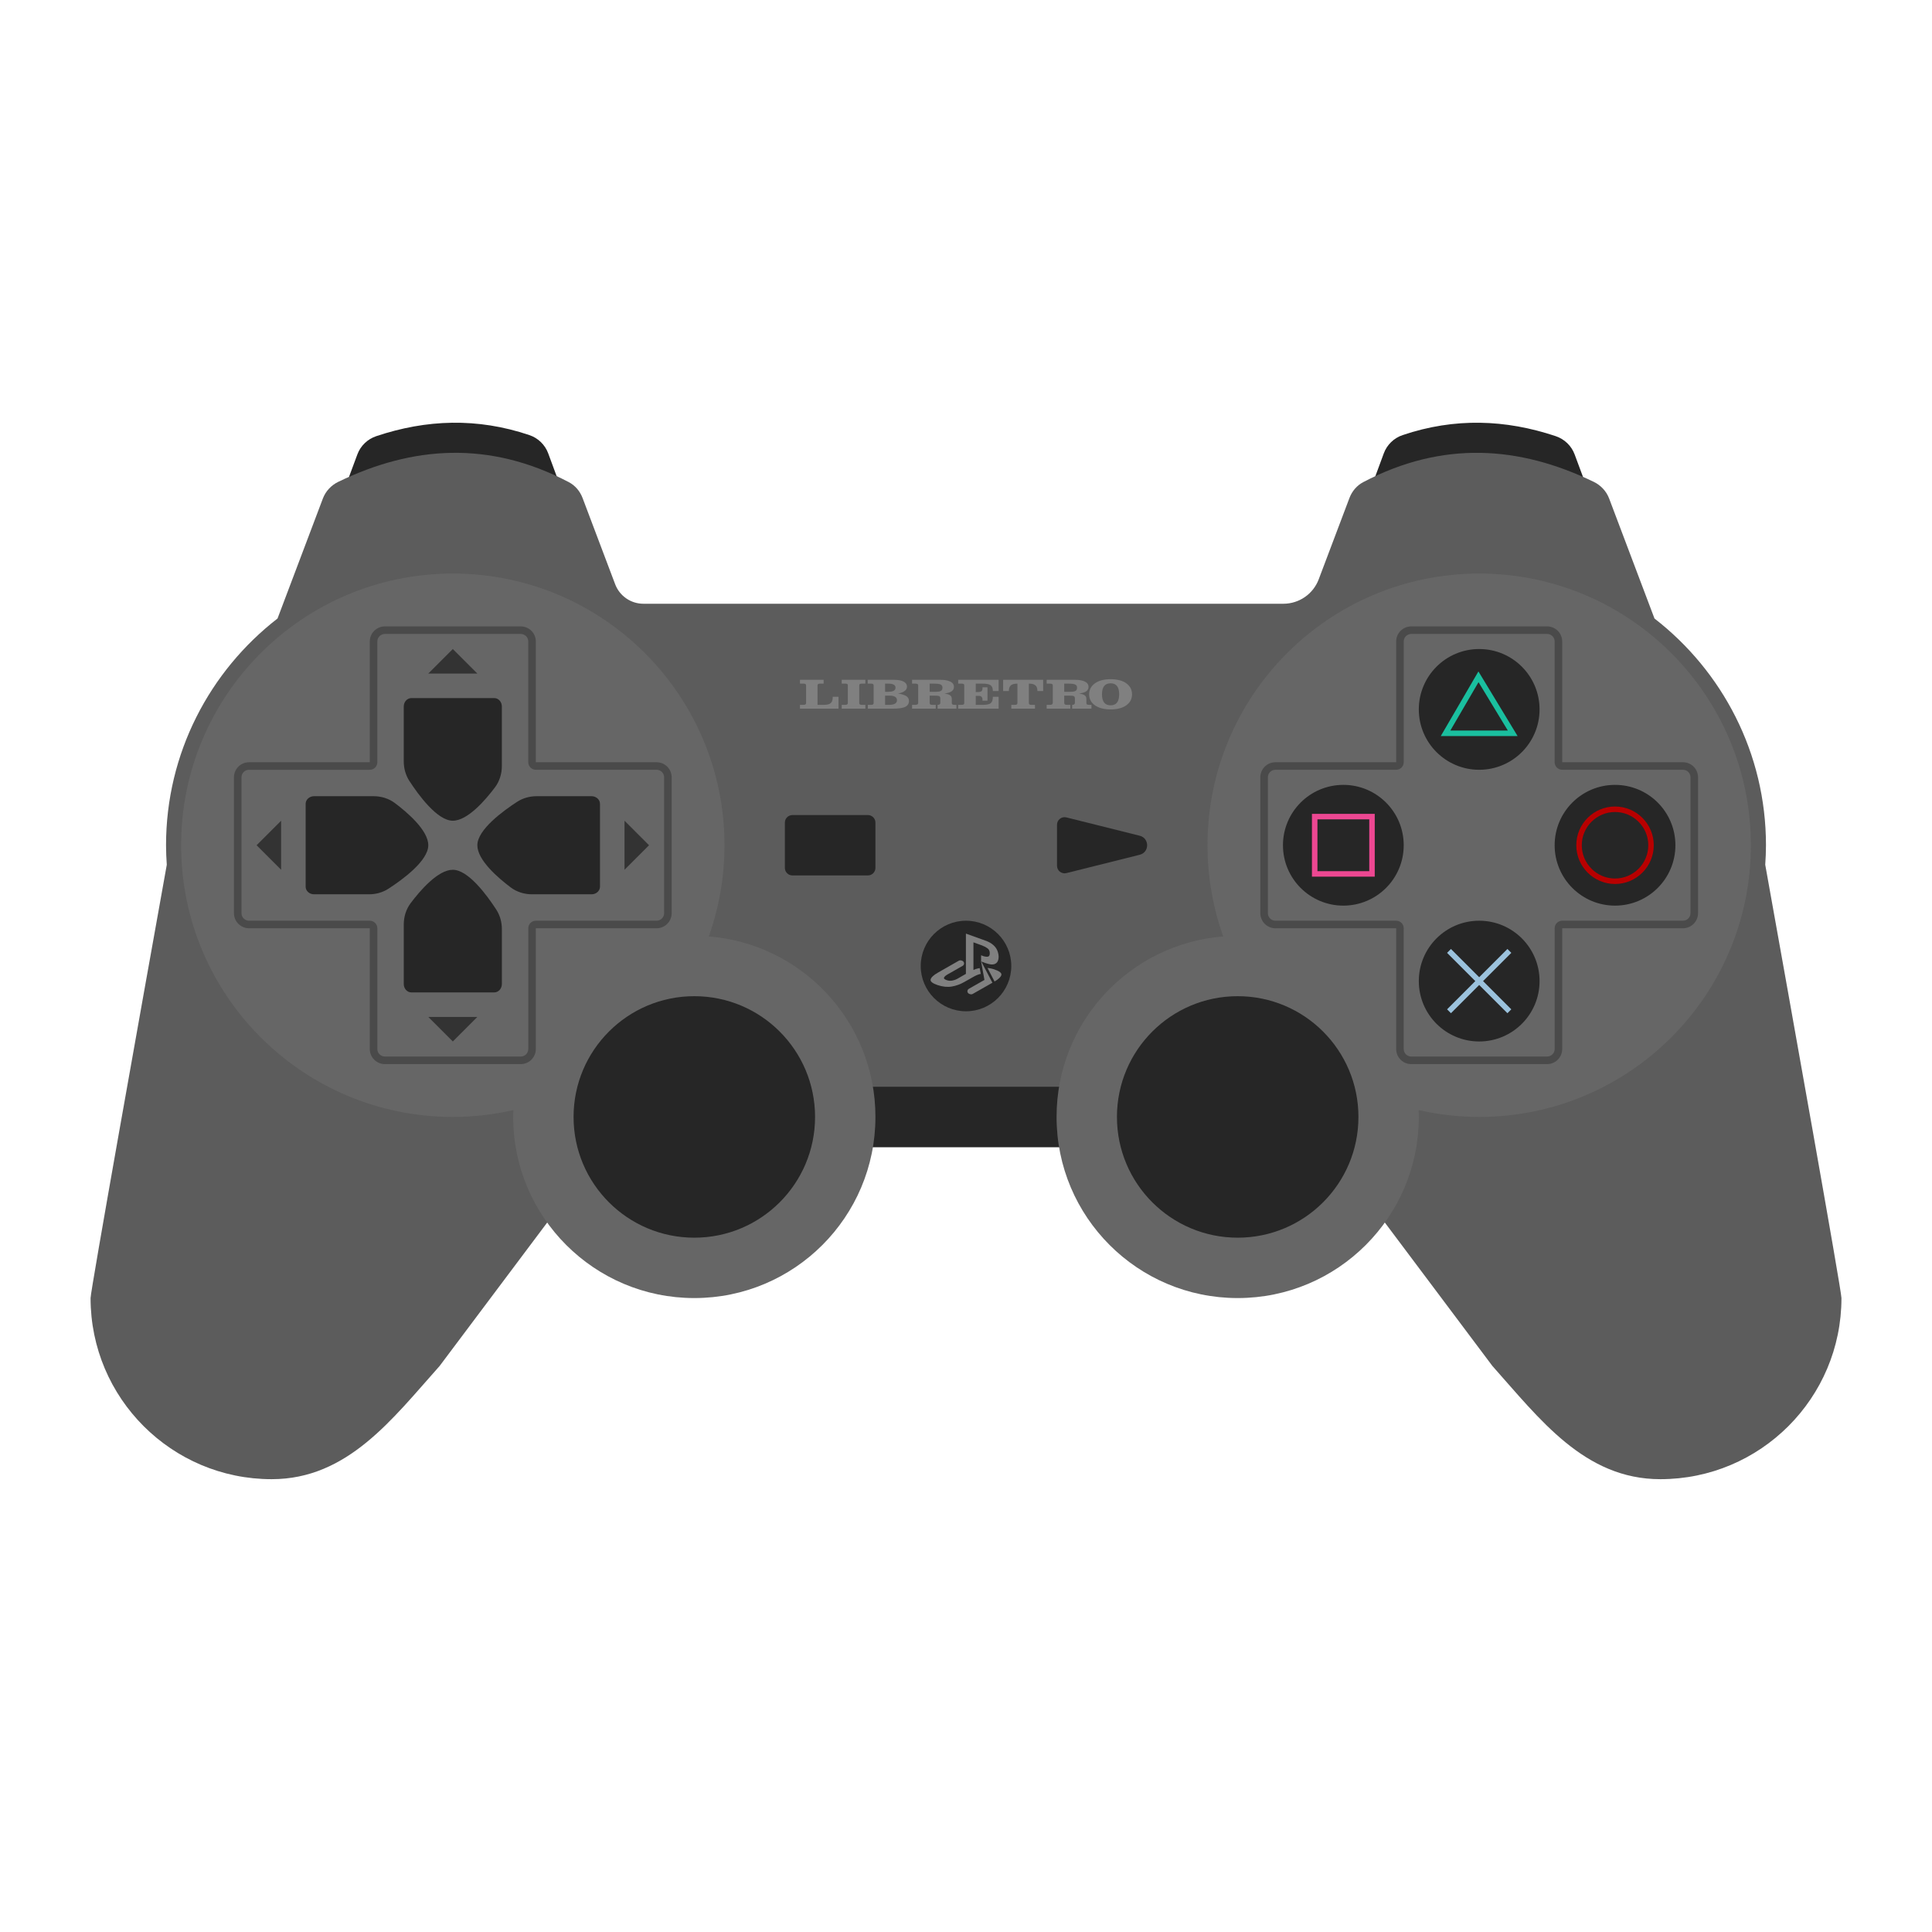
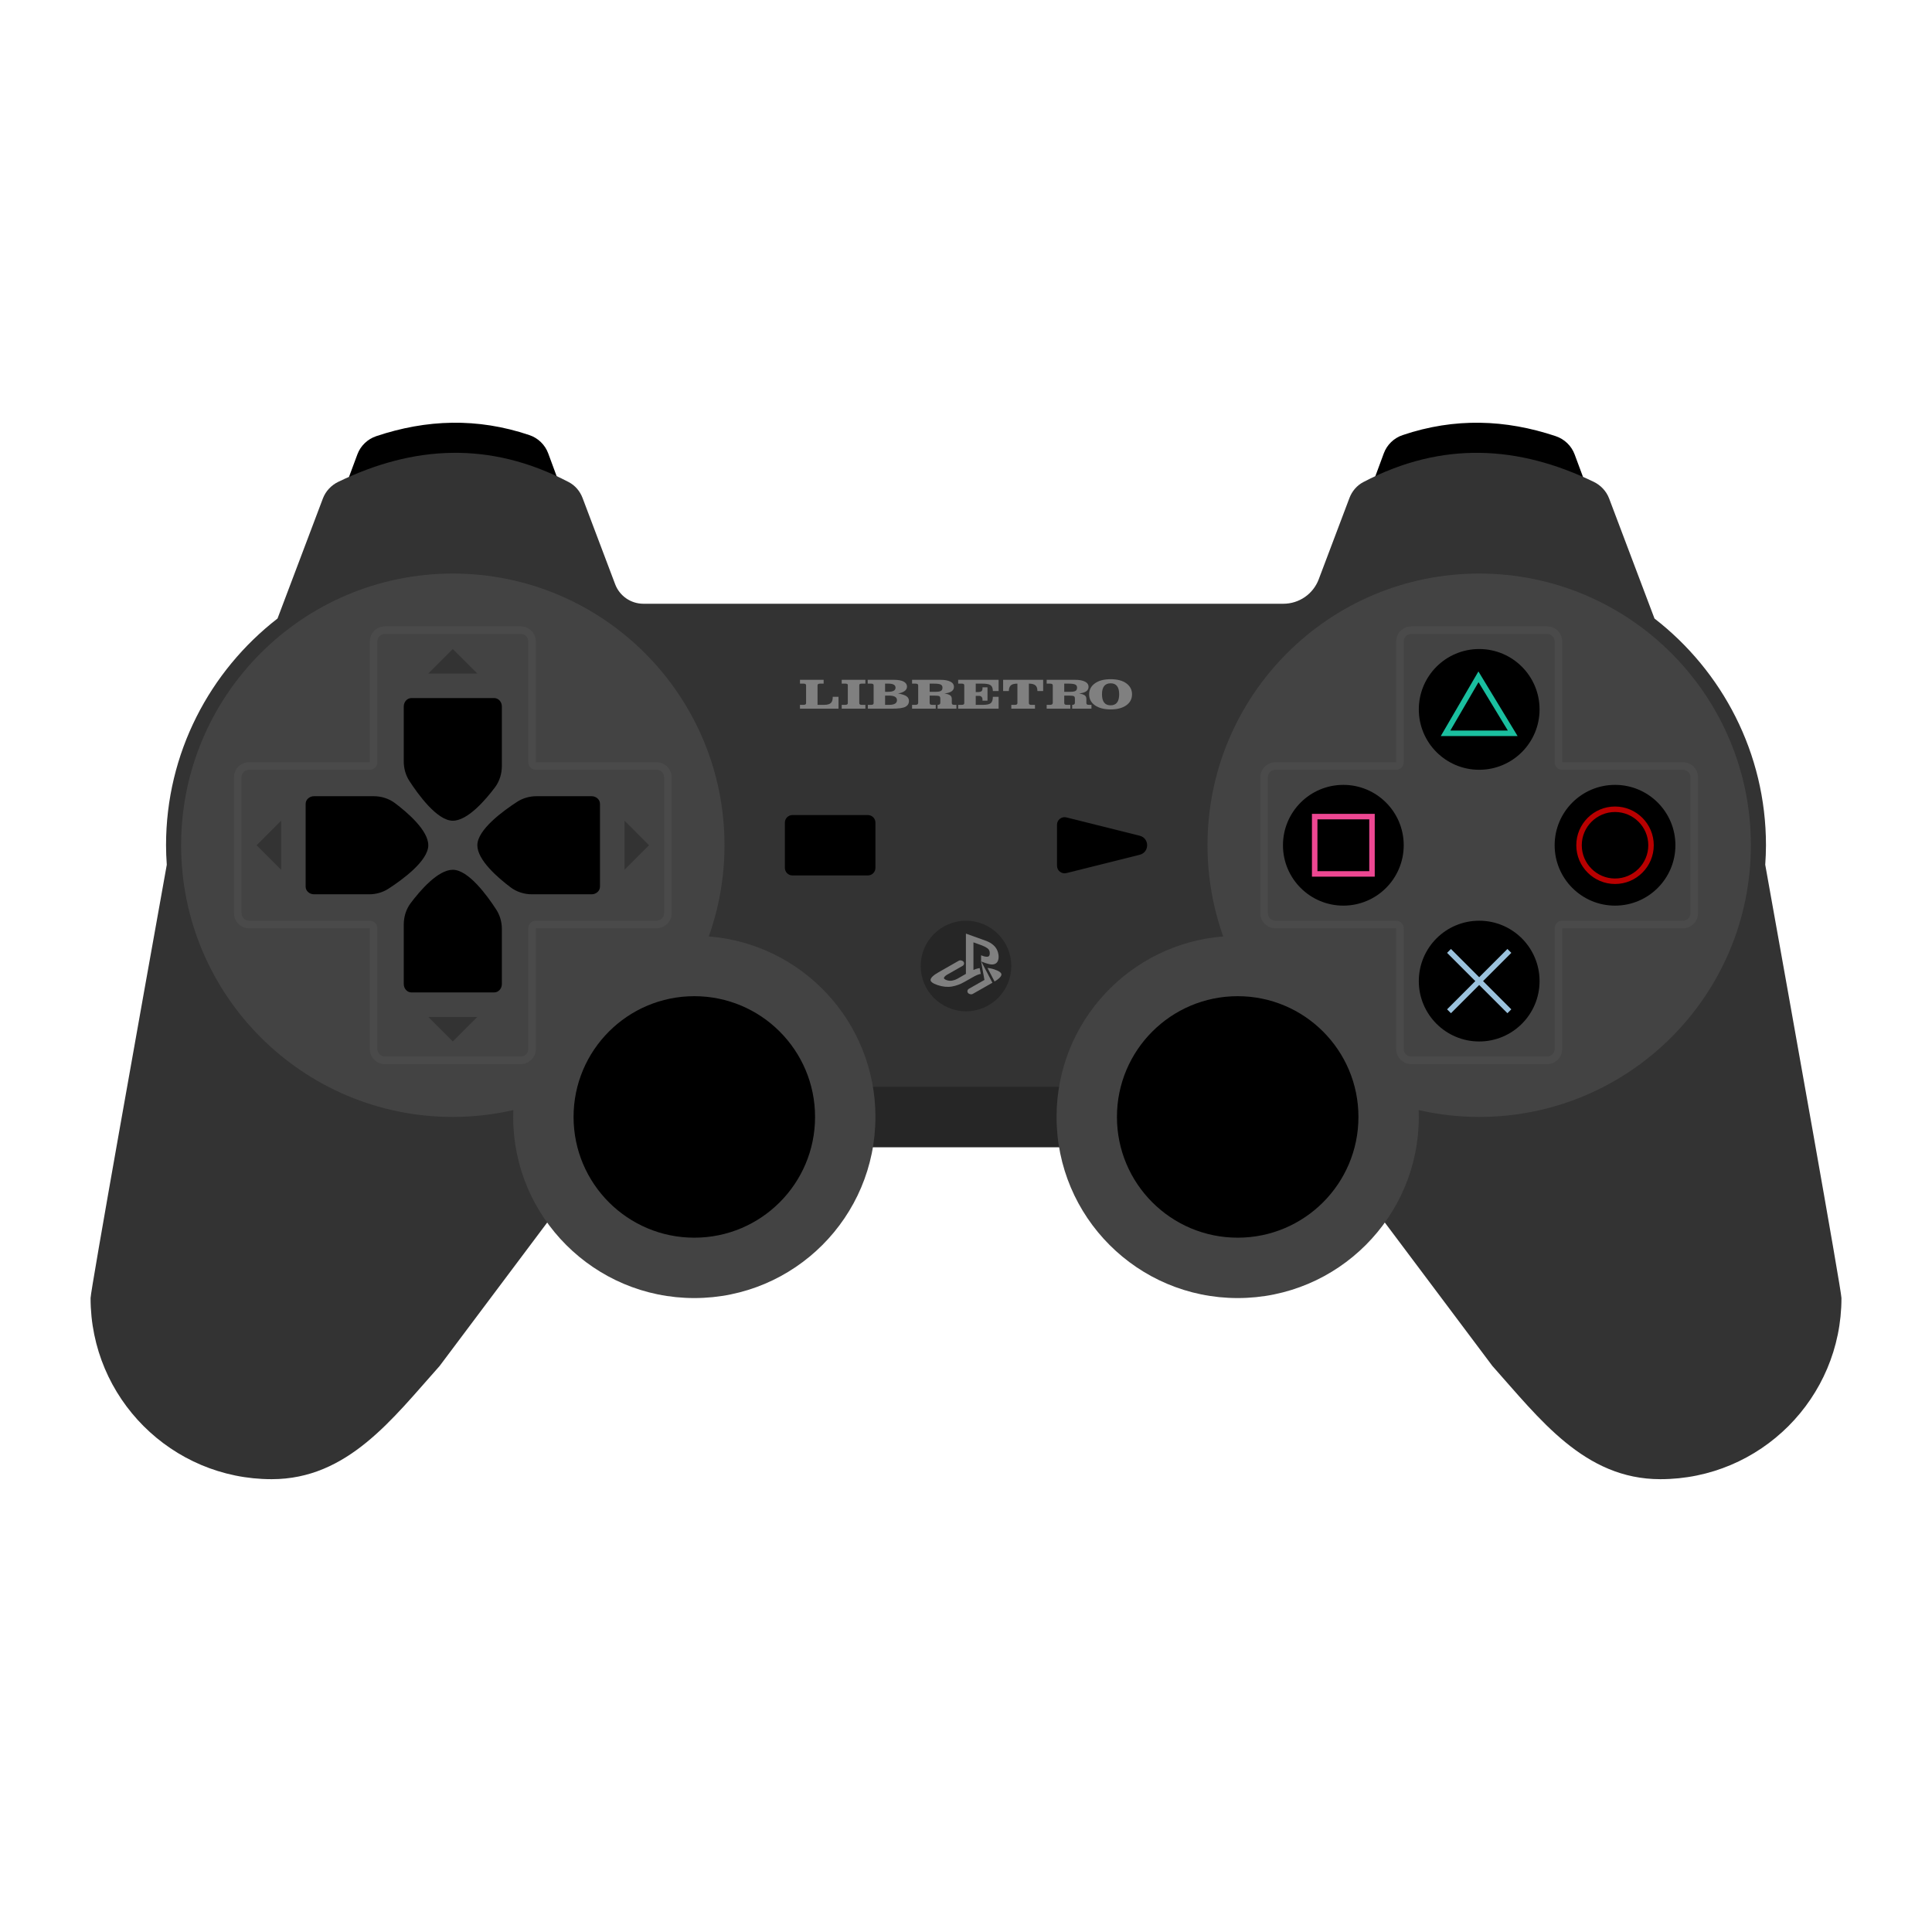
<svg xmlns="http://www.w3.org/2000/svg" viewBox="0 0 341.333 341.333" height="341.333" width="341.333" xml:space="preserve" id="svg2" version="1.1">
  <defs id="defs6">
    <clipPath id="clipPath18" clipPathUnits="userSpaceOnUse">
      <path id="path16" d="M 0,256 H 256 V 0 H 0 Z" />
    </clipPath>
    <clipPath id="clipPath26" clipPathUnits="userSpaceOnUse">
      <path id="path24" d="M 4,207.987 H 252 V 52 H 4 Z" />
    </clipPath>
    <clipPath id="clipPath120" clipPathUnits="userSpaceOnUse">
      <path id="path118" d="m 40.5,150.5 h 16.25 v -13 H 40.5 Z" />
    </clipPath>
  </defs>
  <g id="g22" transform="matrix(1.333333,0,0,-1.333333,0,341.3333)" />
-   <path id="path38" style="fill:#262626;fill-opacity:1;fill-rule:nonzero;stroke:none;stroke-width:1.333" d="M 53.333,106.667 H 106.667 L 96.853,80.093 c -0.563,-1.523 -1.792,-2.707 -3.329,-3.225 -9.211,-3.108 -18.201,-2.768 -27.032,0.185 -1.547,0.516 -2.787,1.696 -3.353,3.224 z" />
-   <path id="path42" style="fill:#262626;fill-opacity:1;fill-rule:nonzero;stroke:none;stroke-width:1.333" d="m 288,106.667 h -53.333 l 9.813,-26.573 c 0.563,-1.523 1.792,-2.707 3.329,-3.225 9.211,-3.108 18.201,-2.768 27.032,0.185 1.547,0.516 2.787,1.696 3.353,3.224 z" />
-   <path id="path46" style="fill:#5c5c5c;fill-opacity:1;fill-rule:nonzero;stroke:none;stroke-width:1.333" d="m 311.87,152.785 c 0.077,-1.141 0.131,-2.291 0.131,-3.452 0,-16.28 -7.727,-30.781 -19.697,-40.057 l -8.013,-21.204 c -0.492,-1.299 -1.477,-2.343 -2.727,-2.948 -13.177,-6.367 -26.683,-7.301 -40.716,0.055 -1.129,0.592 -1.984,1.608 -2.436,2.801 l -5.433,14.377 c -0.98,2.593 -3.464,4.309 -6.236,4.309 h -113.072 c -2.217,0 -4.204,-1.373 -4.989,-3.448 l -5.759,-15.239 c -0.452,-1.193 -1.305,-2.209 -2.436,-2.801 -14.033,-7.356 -27.539,-6.421 -40.715,-0.055 -1.251,0.605 -2.236,1.649 -2.728,2.948 l -8.013,21.204 c -11.969,9.276 -19.696,23.777 -19.696,40.057 0,1.161 0.053,2.311 0.131,3.452 -4.512,25.152 -13.464,75.228 -13.464,76.548 0,17.673 14.327,32 32,32 13.425,0 21.333,-10.667 29.663,-19.995 l 29.004,-38.672 h 64 64 l 29.004,38.672 c 8.329,9.328 16.236,19.995 29.663,19.995 17.673,0 32,-14.327 32,-32 0,-1.32 -8.953,-51.396 -13.464,-76.548" />
+   <path id="path38" style="fill:#000000;fill-opacity:1;fill-rule:nonzero;stroke:none;stroke-width:1.333" d="M 53.333,106.667 H 106.667 L 96.853,80.093 c -0.563,-1.523 -1.792,-2.707 -3.329,-3.225 -9.211,-3.108 -18.201,-2.768 -27.032,0.185 -1.547,0.516 -2.787,1.696 -3.353,3.224 z" />
+   <path id="path42" style="fill:#000000;fill-opacity:1;fill-rule:nonzero;stroke:none;stroke-width:1.333" d="m 288,106.667 h -53.333 l 9.813,-26.573 c 0.563,-1.523 1.792,-2.707 3.329,-3.225 9.211,-3.108 18.201,-2.768 27.032,0.185 1.547,0.516 2.787,1.696 3.353,3.224 z" />
+   <path id="path46" style="fill:#333333;fill-opacity:1;fill-rule:nonzero;stroke:none;stroke-width:1.333" d="m 311.87,152.785 c 0.077,-1.141 0.131,-2.291 0.131,-3.452 0,-16.28 -7.727,-30.781 -19.697,-40.057 l -8.013,-21.204 c -0.492,-1.299 -1.477,-2.343 -2.727,-2.948 -13.177,-6.367 -26.683,-7.301 -40.716,0.055 -1.129,0.592 -1.984,1.608 -2.436,2.801 l -5.433,14.377 c -0.98,2.593 -3.464,4.309 -6.236,4.309 h -113.072 c -2.217,0 -4.204,-1.373 -4.989,-3.448 l -5.759,-15.239 c -0.452,-1.193 -1.305,-2.209 -2.436,-2.801 -14.033,-7.356 -27.539,-6.421 -40.715,-0.055 -1.251,0.605 -2.236,1.649 -2.728,2.948 l -8.013,21.204 c -11.969,9.276 -19.696,23.777 -19.696,40.057 0,1.161 0.053,2.311 0.131,3.452 -4.512,25.152 -13.464,75.228 -13.464,76.548 0,17.673 14.327,32 32,32 13.425,0 21.333,-10.667 29.663,-19.995 l 29.004,-38.672 h 64 64 l 29.004,38.672 c 8.329,9.328 16.236,19.995 29.663,19.995 17.673,0 32,-14.327 32,-32 0,-1.32 -8.953,-51.396 -13.464,-76.548" />
  <path d="M 192,202.667 H 149.333 V 192 H 192 Z" style="fill:#262626;fill-opacity:1;fill-rule:nonzero;stroke:none;stroke-width:1.333" id="path48" />
-   <path id="path52" style="fill:#666666;fill-opacity:1;fill-rule:nonzero;stroke:none;stroke-width:1.333" d="m 216.113,165.444 c -1.796,-5.036 -2.78,-10.457 -2.78,-16.111 0,-26.509 21.491,-48 48,-48 26.509,0 48,21.491 48,48 0,26.509 -21.491,48 -48,48 -3.679,0 -7.255,-0.428 -10.697,-1.211 0.015,0.403 0.031,0.804 0.031,1.211 0,17.673 -14.327,32 -32,32 -17.673,0 -32,-14.327 -32,-32 0,-16.812 12.969,-30.587 29.447,-31.889" />
-   <path id="path56" style="fill:#666666;fill-opacity:1;fill-rule:nonzero;stroke:none;stroke-width:1.333" d="m 125.221,165.444 c 1.795,-5.036 2.779,-10.457 2.779,-16.111 0,-26.509 -21.489,-48 -48,-48 -26.509,0 -48,21.491 -48,48 0,26.509 21.491,48 48,48 3.68,0 7.256,-0.427 10.697,-1.211 -0.015,0.403 -0.031,0.804 -0.031,1.211 0,17.673 14.328,32 32,32 17.673,0 32,-14.327 32,-32 0,-16.812 -12.968,-30.587 -29.445,-31.889" />
-   <path id="path60" style="fill:#262626;fill-opacity:1;fill-rule:nonzero;stroke:none;stroke-width:1.333" d="m 144,197.333 c 0,11.783 -9.552,21.333 -21.333,21.333 -11.781,0 -21.333,-9.551 -21.333,-21.333 0,-11.783 9.552,-21.333 21.333,-21.333 C 134.448,176 144,185.551 144,197.333" />
-   <path id="path64" style="fill:#262626;fill-opacity:1;fill-rule:nonzero;stroke:none;stroke-width:1.333" d="m 240,197.333 c 0,11.783 -9.551,21.333 -21.333,21.333 -11.783,0 -21.333,-9.551 -21.333,-21.333 0,-11.783 9.551,-21.333 21.333,-21.333 11.783,0 21.333,9.551 21.333,21.333" />
-   <path id="path68" style="fill:#262626;fill-opacity:1;fill-rule:nonzero;stroke:none;stroke-width:1.333" d="M 153.333,154.667 H 140 c -0.736,0 -1.333,-0.597 -1.333,-1.333 v -8 C 138.667,144.597 139.264,144 140,144 h 13.333 c 0.736,0 1.333,0.597 1.333,1.333 v 8 c 0,0.736 -0.597,1.333 -1.333,1.333" />
-   <path id="path72" style="fill:#262626;fill-opacity:1;fill-rule:nonzero;stroke:none;stroke-width:1.333" d="m 186.746,152.959 v -7.251 c 0,-0.868 0.816,-1.504 1.657,-1.295 l 12.951,3.239 c 1.751,0.437 1.751,2.925 0,3.363 l -12.951,3.237 c -0.841,0.211 -1.657,-0.427 -1.657,-1.293" />
-   <path id="path76" style="fill:#262626;fill-opacity:1;fill-rule:nonzero;stroke:none;stroke-width:1.333" d="m 272,125.333 c 0,5.891 -4.776,10.667 -10.667,10.667 -5.891,0 -10.667,-4.776 -10.667,-10.667 0,-5.891 4.776,-10.667 10.667,-10.667 5.891,0 10.667,4.776 10.667,10.667" />
-   <path id="path80" style="fill:#262626;fill-opacity:1;fill-rule:nonzero;stroke:none;stroke-width:1.333" d="m 272,173.333 c 0,5.891 -4.776,10.667 -10.667,10.667 -5.891,0 -10.667,-4.776 -10.667,-10.667 0,-5.891 4.776,-10.667 10.667,-10.667 5.891,0 10.667,4.776 10.667,10.667" />
-   <path id="path84" style="fill:#262626;fill-opacity:1;fill-rule:nonzero;stroke:none;stroke-width:1.333" d="m 285.333,160 c -5.891,0 -10.667,-4.776 -10.667,-10.667 0,-5.891 4.776,-10.667 10.667,-10.667 5.891,0 10.667,4.776 10.667,10.667 C 296,155.224 291.224,160 285.333,160" />
-   <path id="path88" style="fill:#262626;fill-opacity:1;fill-rule:nonzero;stroke:none;stroke-width:1.333" d="m 237.333,160 c -5.891,0 -10.667,-4.776 -10.667,-10.667 0,-5.891 4.776,-10.667 10.667,-10.667 5.891,0 10.667,4.776 10.667,10.667 C 248,155.224 243.224,160 237.333,160" />
+   <path id="path52" style="fill:#434343;fill-opacity:1;fill-rule:nonzero;stroke:none;stroke-width:1.333" d="m 216.113,165.444 c -1.796,-5.036 -2.78,-10.457 -2.78,-16.111 0,-26.509 21.491,-48 48,-48 26.509,0 48,21.491 48,48 0,26.509 -21.491,48 -48,48 -3.679,0 -7.255,-0.428 -10.697,-1.211 0.015,0.403 0.031,0.804 0.031,1.211 0,17.673 -14.327,32 -32,32 -17.673,0 -32,-14.327 -32,-32 0,-16.812 12.969,-30.587 29.447,-31.889" />
+   <path id="path56" style="fill:#434343;fill-opacity:1;fill-rule:nonzero;stroke:none;stroke-width:1.333" d="m 125.221,165.444 c 1.795,-5.036 2.779,-10.457 2.779,-16.111 0,-26.509 -21.489,-48 -48,-48 -26.509,0 -48,21.491 -48,48 0,26.509 21.491,48 48,48 3.68,0 7.256,-0.427 10.697,-1.211 -0.015,0.403 -0.031,0.804 -0.031,1.211 0,17.673 14.328,32 32,32 17.673,0 32,-14.327 32,-32 0,-16.812 -12.968,-30.587 -29.445,-31.889" />
+   <path id="path60" style="fill:#000000;fill-opacity:1;fill-rule:nonzero;stroke:none;stroke-width:1.333" d="m 144,197.333 c 0,11.783 -9.552,21.333 -21.333,21.333 -11.781,0 -21.333,-9.551 -21.333,-21.333 0,-11.783 9.552,-21.333 21.333,-21.333 C 134.448,176 144,185.551 144,197.333" />
+   <path id="path64" style="fill:#000000;fill-opacity:1;fill-rule:nonzero;stroke:none;stroke-width:1.333" d="m 240,197.333 c 0,11.783 -9.551,21.333 -21.333,21.333 -11.783,0 -21.333,-9.551 -21.333,-21.333 0,-11.783 9.551,-21.333 21.333,-21.333 11.783,0 21.333,9.551 21.333,21.333" />
+   <path id="path68" style="fill:#000000;fill-opacity:1;fill-rule:nonzero;stroke:none;stroke-width:1.333" d="M 153.333,154.667 H 140 c -0.736,0 -1.333,-0.597 -1.333,-1.333 v -8 C 138.667,144.597 139.264,144 140,144 h 13.333 c 0.736,0 1.333,0.597 1.333,1.333 v 8 c 0,0.736 -0.597,1.333 -1.333,1.333" />
+   <path id="path72" style="fill:#000000;fill-opacity:1;fill-rule:nonzero;stroke:none;stroke-width:1.333" d="m 186.746,152.959 v -7.251 c 0,-0.868 0.816,-1.504 1.657,-1.295 l 12.951,3.239 c 1.751,0.437 1.751,2.925 0,3.363 l -12.951,3.237 c -0.841,0.211 -1.657,-0.427 -1.657,-1.293" />
+   <path id="path76" style="fill:#000000;fill-opacity:1;fill-rule:nonzero;stroke:none;stroke-width:1.333" d="m 272,125.333 c 0,5.891 -4.776,10.667 -10.667,10.667 -5.891,0 -10.667,-4.776 -10.667,-10.667 0,-5.891 4.776,-10.667 10.667,-10.667 5.891,0 10.667,4.776 10.667,10.667" />
+   <path id="path80" style="fill:#000000;fill-opacity:1;fill-rule:nonzero;stroke:none;stroke-width:1.333" d="m 272,173.333 c 0,5.891 -4.776,10.667 -10.667,10.667 -5.891,0 -10.667,-4.776 -10.667,-10.667 0,-5.891 4.776,-10.667 10.667,-10.667 5.891,0 10.667,4.776 10.667,10.667" />
+   <path id="path84" style="fill:#000000;fill-opacity:1;fill-rule:nonzero;stroke:none;stroke-width:1.333" d="m 285.333,160 c -5.891,0 -10.667,-4.776 -10.667,-10.667 0,-5.891 4.776,-10.667 10.667,-10.667 5.891,0 10.667,4.776 10.667,10.667 C 296,155.224 291.224,160 285.333,160" />
+   <path id="path88" style="fill:#000000;fill-opacity:1;fill-rule:nonzero;stroke:none;stroke-width:1.333" d="m 237.333,160 c -5.891,0 -10.667,-4.776 -10.667,-10.667 0,-5.891 4.776,-10.667 10.667,-10.667 5.891,0 10.667,4.776 10.667,10.667 C 248,155.224 243.224,160 237.333,160" />
  <path id="path92" style="fill:#4a4a4a;fill-opacity:1;fill-rule:nonzero;stroke:none;stroke-width:1.333;font-variant-east_asian:normal;opacity:1;vector-effect:none;stroke-linecap:butt;stroke-linejoin:miter;stroke-miterlimit:4;stroke-dasharray:none;stroke-dashoffset:0;stroke-opacity:1" d="m 273.333,110.667 h -24 c -1.471,0 -2.667,1.196 -2.667,2.667 v 21.333 h -21.333 c -1.471,0 -2.667,1.196 -2.667,2.667 v 24 c 0,1.471 1.196,2.667 2.667,2.667 h 21.333 v 21.333 c 0,1.471 1.196,2.667 2.667,2.667 h 24 C 274.804,188 276,186.804 276,185.333 V 164 h 21.333 C 298.804,164 300,162.804 300,161.333 v -24 c 0,-1.471 -1.196,-2.667 -2.667,-2.667 H 276 v -21.333 c 0,-1.471 -1.196,-2.667 -2.667,-2.667 m 0,1.333 c 0.737,0 1.333,0.597 1.333,1.333 v 21.333 c 0,0.736 0.596,1.333 1.333,1.333 h 21.333 c 0.737,0 1.333,0.597 1.333,1.333 v 24 c 0,0.736 -0.596,1.333 -1.333,1.333 H 276 c -0.737,0 -1.333,0.597 -1.333,1.333 v 21.333 c 0,0.737 -0.596,1.333 -1.333,1.333 h -24 c -0.737,0 -1.333,-0.596 -1.333,-1.333 V 164 c 0,-0.736 -0.596,-1.333 -1.333,-1.333 H 225.333 C 224.596,162.667 224,162.069 224,161.333 v -24 C 224,136.597 224.596,136 225.333,136 h 21.333 C 247.404,136 248,135.403 248,134.667 V 113.333 C 248,112.597 248.596,112 249.333,112 h 24" />
  <path id="path96" style="fill:#4a4a4a;fill-opacity:1;fill-rule:nonzero;stroke:none;stroke-width:1.333;font-variant-east_asian:normal;opacity:1;vector-effect:none;stroke-linecap:butt;stroke-linejoin:miter;stroke-miterlimit:4;stroke-dasharray:none;stroke-dashoffset:0;stroke-opacity:1" d="M 92,110.667 H 68 c -1.471,0 -2.667,1.196 -2.667,2.667 v 21.333 H 44 c -1.471,0 -2.667,1.196 -2.667,2.667 v 24 c 0,1.471 1.196,2.667 2.667,2.667 h 21.333 v 21.333 c 0,1.471 1.196,2.667 2.667,2.667 h 24 c 1.471,0 2.667,-1.196 2.667,-2.667 V 164 H 116 c 1.471,0 2.667,-1.196 2.667,-2.667 v -24 c 0,-1.471 -1.196,-2.667 -2.667,-2.667 H 94.667 v -21.333 c 0,-1.471 -1.196,-2.667 -2.667,-2.667 m 0,1.333 c 0.736,0 1.333,0.597 1.333,1.333 v 21.333 c 0,0.736 0.597,1.333 1.333,1.333 H 116 c 0.736,0 1.333,0.597 1.333,1.333 v 24 c 0,0.736 -0.597,1.333 -1.333,1.333 H 94.667 c -0.736,0 -1.333,0.597 -1.333,1.333 v 21.333 c 0,0.737 -0.597,1.333 -1.333,1.333 H 68 c -0.736,0 -1.333,-0.596 -1.333,-1.333 V 164 c 0,-0.736 -0.597,-1.333 -1.333,-1.333 H 44 c -0.736,0 -1.333,-0.597 -1.333,-1.333 v -24 c 0,-0.736 0.597,-1.333 1.333,-1.333 h 21.333 c 0.736,0 1.333,-0.597 1.333,-1.333 v -21.333 c 0,-0.736 0.597,-1.333 1.333,-1.333 h 24" />
  <path id="path100" style="fill:#333333;fill-opacity:1;fill-rule:nonzero;stroke:none;stroke-width:1.333" d="M 110.333,153.667 V 145 l 4.333,4.333 z" />
  <path id="path104" style="fill:#333333;fill-opacity:1;fill-rule:nonzero;stroke:none;stroke-width:1.333" d="m 49.667,145 v 8.667 l -4.333,-4.333 z" />
  <path id="path108" style="fill:#333333;fill-opacity:1;fill-rule:nonzero;stroke:none;stroke-width:1.333" d="m 75.667,179.667 h 8.667 L 80,184 Z" />
  <path id="path112" style="fill:#333333;fill-opacity:1;fill-rule:nonzero;stroke:none;stroke-width:1.333" d="m 84.333,119 h -8.667 l 4.333,-4.333 z" />
  <g id="g116" transform="matrix(1.333333,0,0,-1.333333,0,341.3333)" />
-   <g id="g128" transform="matrix(1.333333,0,0,-1.333333,0,341.3333)">
-     <g id="g126" clip-path="url(#clipPath120)">
-       <g id="g124" transform="translate(40.5,149.4902)">
-         <path id="path122" style="fill:#262626;fill-opacity:1;fill-rule:nonzero;stroke:none" d="m 0,0 v -10.98 c 0,-0.558 0.5,-1.01 1.116,-1.01 h 7.279 c 0.92,0 1.82,0.251 2.569,0.736 1.875,1.213 5.286,3.704 5.286,5.764 0,1.967 -2.745,4.328 -4.431,5.594 C 11.027,0.697 10.028,1.01 9,1.01 H 1.116 C 0.5,1.01 0,0.558 0,0" />
+   <g id="g128" transform="matrix(1.333333,0,0,-1.333333,0,341.3333)" style="fill:#000000">
+     <g id="g126" clip-path="url(#clipPath120)" style="fill:#000000">
+       <g id="g124" transform="translate(40.5,149.4902)" style="fill:#000000">
+         <path id="path122" style="fill:#000000;fill-opacity:1;fill-rule:nonzero;stroke:none" d="m 0,0 v -10.98 c 0,-0.558 0.5,-1.01 1.116,-1.01 h 7.279 c 0.92,0 1.82,0.251 2.569,0.736 1.875,1.213 5.286,3.704 5.286,5.764 0,1.967 -2.745,4.328 -4.431,5.594 C 11.027,0.697 10.028,1.01 9,1.01 H 1.116 C 0.5,1.01 0,0.558 0,0" />
      </g>
    </g>
  </g>
-   <path id="path132" style="fill:#262626;fill-opacity:1;fill-rule:nonzero;stroke:none;stroke-width:1.333" d="m 106,156.654 v -14.64 c 0,-0.744 -0.667,-1.347 -1.488,-1.347 h -9.705 c -1.227,0 -2.427,0.335 -3.425,0.981 -2.5,1.617 -7.048,4.939 -7.048,7.685 0,2.623 3.66,5.771 5.908,7.459 1.056,0.791 2.388,1.208 3.759,1.208 h 10.512 c 0.821,0 1.488,-0.603 1.488,-1.347" />
-   <path id="path136" style="fill:#262626;fill-opacity:1;fill-rule:nonzero;stroke:none;stroke-width:1.333" d="m 87.32,123.333 h -14.64 c -0.744,0 -1.347,0.667 -1.347,1.488 v 9.705 c 0,1.227 0.335,2.427 0.981,3.425 1.617,2.5 4.939,7.048 7.685,7.048 2.623,0 5.771,-3.66 7.459,-5.908 0.791,-1.056 1.208,-2.388 1.208,-3.759 v -10.512 c 0,-0.821 -0.603,-1.488 -1.347,-1.488" />
-   <path id="path140" style="fill:#262626;fill-opacity:1;fill-rule:nonzero;stroke:none;stroke-width:1.333" d="m 72.68,175.333 h 14.64 c 0.744,0 1.347,-0.667 1.347,-1.488 V 164.14 c 0,-1.227 -0.335,-2.427 -0.981,-3.425 -1.617,-2.5 -4.939,-7.048 -7.685,-7.048 -2.623,0 -5.771,3.66 -7.459,5.908 -0.791,1.056 -1.208,2.388 -1.208,3.759 v 10.512 c 0,0.821 0.603,1.488 1.347,1.488" />
+   <path id="path132" style="fill:#000000;fill-opacity:1;fill-rule:nonzero;stroke:none;stroke-width:1.333" d="m 106,156.654 v -14.64 c 0,-0.744 -0.667,-1.347 -1.488,-1.347 h -9.705 c -1.227,0 -2.427,0.335 -3.425,0.981 -2.5,1.617 -7.048,4.939 -7.048,7.685 0,2.623 3.66,5.771 5.908,7.459 1.056,0.791 2.388,1.208 3.759,1.208 h 10.512 c 0.821,0 1.488,-0.603 1.488,-1.347" />
+   <path id="path136" style="fill:#000000;fill-opacity:1;fill-rule:nonzero;stroke:none;stroke-width:1.333" d="m 87.32,123.333 h -14.64 c -0.744,0 -1.347,0.667 -1.347,1.488 v 9.705 c 0,1.227 0.335,2.427 0.981,3.425 1.617,2.5 4.939,7.048 7.685,7.048 2.623,0 5.771,-3.66 7.459,-5.908 0.791,-1.056 1.208,-2.388 1.208,-3.759 v -10.512 c 0,-0.821 -0.603,-1.488 -1.347,-1.488" />
+   <path id="path140" style="fill:#000000;fill-opacity:1;fill-rule:nonzero;stroke:none;stroke-width:1.333" d="m 72.68,175.333 h 14.64 c 0.744,0 1.347,-0.667 1.347,-1.488 V 164.14 c 0,-1.227 -0.335,-2.427 -0.981,-3.425 -1.617,-2.5 -4.939,-7.048 -7.685,-7.048 -2.623,0 -5.771,3.66 -7.459,5.908 -0.791,1.056 -1.208,2.388 -1.208,3.759 v 10.512 c 0,0.821 0.603,1.488 1.347,1.488" />
  <path id="path144" style="fill:#262626;fill-opacity:1;fill-rule:nonzero;stroke:none;stroke-width:1.333" d="m 178.667,170.667 c 0,4.417 -3.583,8 -8,8 -4.417,0 -8,-3.583 -8,-8 0,-4.417 3.583,-8 8,-8 4.417,0 8,3.583 8,8" />
  <path d="m 232.756,153.912 h 9.156 v -9.156 h -9.156 z m 10.125,0.969 h -11.095 v -11.095 h 11.095 z" style="fill:#ed4792;fill-opacity:1;fill-rule:nonzero;stroke:none;stroke-width:1.034" id="path88-6" />
  <path id="path92-4" style="fill:#b80000;fill-opacity:1;fill-rule:nonzero;stroke:none;stroke-width:1.034" d="m 285.333,143.459 c -3.239,0 -5.875,2.636 -5.875,5.875 0,3.239 2.636,5.875 5.875,5.875 3.239,0 5.875,-2.636 5.875,-5.875 0,-3.239 -2.636,-5.875 -5.875,-5.875 m 0,12.718 c -3.773,0 -6.844,-3.07 -6.844,-6.844 0,-3.773 3.07,-6.844 6.844,-6.844 3.773,0 6.844,3.07 6.844,6.844 0,3.773 -3.07,6.844 -6.844,6.844" />
  <path id="path96-7" style="fill:#1abf9f;fill-opacity:1;fill-rule:nonzero;stroke:none;stroke-width:1.034" d="m 261.198,118.624 -6.651,11.418 h 13.572 z m 0.017,1.898 5.183,8.551 h -10.164 z" />
  <path id="path100-0" style="fill:#9bc2dd;fill-opacity:1;fill-rule:nonzero;stroke:none;stroke-width:1.034" d="m 267.008,168.344 -0.686,-0.686 -4.989,4.989 -4.989,-4.989 -0.685,0.686 4.988,4.989 -4.988,4.989 0.685,0.686 4.989,-4.989 4.989,4.989 0.686,-0.686 -4.989,-4.989 z" />
  <path id="path148" style="fill:#808080;fill-opacity:1;fill-rule:nonzero;stroke:none;stroke-width:1.333" d="m 141.333,124.529 h 0.631 c 0.299,0 0.448,-0.1 0.448,-0.3 v -3.149 c 0,-0.2 -0.141,-0.3 -0.421,-0.3 h -0.657 v -0.676 h 4.181 v 0.676 h -0.641 c -0.291,0 -0.437,0.1 -0.437,0.3 v 3.449 h 1.147 c 0.6,0 1.013,-0.121 1.241,-0.364 0.2,-0.212 0.3,-0.565 0.3,-1.061 h 1.016 v 2.1 h -6.807 z" />
  <path id="path152" style="fill:#808080;fill-opacity:1;fill-rule:nonzero;stroke:none;stroke-width:1.333" d="m 148.707,124.529 h 0.631 c 0.299,0 0.448,-0.1 0.448,-0.3 v -3.209 c 0,-0.16 -0.141,-0.24 -0.421,-0.24 h -0.657 v -0.676 h 4.181 v 0.676 h -0.641 c -0.172,0 -0.288,0.023 -0.348,0.067 -0.059,0.043 -0.089,0.12 -0.089,0.233 v 3.149 c 0,0.2 0.141,0.3 0.421,0.3 h 0.657 v 0.675 h -4.181 z" />
  <path id="path156" style="fill:#808080;fill-opacity:1;fill-rule:nonzero;stroke:none;stroke-width:1.333" d="m 156.371,124.529 h 0.711 c 0.925,0 1.388,-0.275 1.388,-0.825 0,-0.54 -0.464,-0.809 -1.393,-0.809 h -0.705 z m 0,-3.749 v 1.44 h 0.584 c 0.841,0 1.263,-0.243 1.263,-0.728 0,-0.475 -0.421,-0.712 -1.263,-0.712 z m -3.04,4.424 v -0.675 h 0.579 c 0.291,0 0.436,-0.1 0.436,-0.3 v -3.149 c 0,-0.2 -0.141,-0.3 -0.425,-0.3 h -0.621 v -0.676 h 4.613 c 0.768,0 1.348,0.107 1.741,0.32 0.392,0.209 0.588,0.504 0.588,0.884 0,0.325 -0.148,0.592 -0.447,0.799 -0.295,0.205 -0.673,0.34 -1.136,0.405 0.761,0.145 1.273,0.32 1.536,0.525 0.263,0.204 0.395,0.471 0.395,0.799 0,0.467 -0.211,0.812 -0.632,1.035 -0.417,0.223 -1.208,0.333 -2.372,0.333 z" />
  <path id="path160" style="fill:#808080;fill-opacity:1;fill-rule:nonzero;stroke:none;stroke-width:1.333" d="m 169.283,124.529 h 0.631 c 0.299,0 0.448,-0.1 0.448,-0.3 v -3.149 c 0,-0.2 -0.141,-0.3 -0.421,-0.3 h -0.657 v -0.676 h 7.144 v 1.98 h -1.017 c 0,-0.532 -0.161,-0.889 -0.484,-1.072 -0.252,-0.155 -0.712,-0.232 -1.381,-0.232 h -1.159 v 1.492 h 0.305 c 0.348,0 0.587,-0.053 0.716,-0.161 0.116,-0.095 0.172,-0.26 0.172,-0.495 v -0.184 h 0.884 v 2.355 h -0.884 v -0.195 c 0,-0.2 -0.052,-0.357 -0.161,-0.472 -0.105,-0.116 -0.239,-0.173 -0.396,-0.173 h -0.636 v 1.583 h 1.277 c 0.684,0 1.147,-0.103 1.385,-0.308 0.243,-0.204 0.361,-0.577 0.361,-1.117 h 1.017 v 2.1 h -7.144 z" />
  <path id="path164" style="fill:#808080;fill-opacity:1;fill-rule:nonzero;stroke:none;stroke-width:1.333" d="m 177.225,122.084 v -1.98 h 7.075 v 1.98 h -1.016 c 0,-0.475 -0.12,-0.811 -0.363,-1.009 -0.239,-0.197 -0.62,-0.296 -1.147,-0.296 v 3.451 c 0,0.2 0.14,0.3 0.421,0.3 h 0.657 v 0.675 h -4.181 v -0.675 h 0.636 c 0.295,0 0.441,-0.1 0.441,-0.3 v -3.451 c -0.581,0 -0.98,0.113 -1.193,0.337 -0.211,0.223 -0.316,0.545 -0.316,0.968 z" />
  <path id="path168" style="fill:#808080;fill-opacity:1;fill-rule:nonzero;stroke:none;stroke-width:1.333" d="m 194.692,122.666 c 0,1.296 0.508,1.944 1.521,1.944 1.009,0 1.515,-0.648 1.515,-1.944 0,-1.296 -0.503,-1.944 -1.505,-1.944 -1.02,0 -1.531,0.648 -1.531,1.944 m -2.271,0 c 0,-0.791 0.333,-1.433 1.005,-1.924 0.671,-0.496 1.6,-0.743 2.787,-0.743 1.191,0 2.12,0.245 2.785,0.735 0.667,0.489 1.001,1.133 1.001,1.932 0,0.821 -0.343,1.471 -1.027,1.951 -0.681,0.477 -1.592,0.716 -2.735,0.716 -1.175,0 -2.105,-0.241 -2.792,-0.723 -0.684,-0.483 -1.025,-1.131 -1.025,-1.944" />
  <path id="path172" style="fill:#808080;fill-opacity:1;fill-rule:nonzero;stroke:none;stroke-width:1.333" d="m 190.037,122.051 c -0.165,0.112 -0.464,0.169 -0.9,0.169 h -1.115 v -1.44 h 0.779 c 0.553,0 0.94,0.051 1.157,0.153 0.221,0.103 0.331,0.288 0.331,0.555 0,0.263 -0.084,0.451 -0.252,0.563 m 2.384,2.479 c -0.192,0 -0.323,-0.027 -0.389,-0.079 -0.067,-0.053 -0.1,-0.147 -0.1,-0.281 l 0.004,-0.66 c 0,-0.311 -0.1,-0.532 -0.3,-0.668 -0.2,-0.137 -0.533,-0.247 -0.999,-0.329 1.119,-0.108 1.677,-0.492 1.677,-1.155 0,-0.42 -0.216,-0.735 -0.647,-0.941 -0.428,-0.208 -1.001,-0.312 -1.72,-0.312 h -5.028 v 0.676 h 0.615 c 0.309,0 0.463,0.1 0.463,0.3 v 3.089 c 0,0.24 -0.159,0.36 -0.479,0.36 h -0.599 v 0.675 h 4.181 v -0.675 h -0.589 c -0.193,0 -0.323,-0.027 -0.389,-0.079 -0.067,-0.053 -0.1,-0.147 -0.1,-0.281 v -1.275 h 0.789 c 0.463,0 0.761,0.029 0.893,0.089 0.137,0.06 0.205,0.211 0.205,0.451 l -0.003,0.735 c 0,0.24 -0.16,0.36 -0.479,0.36 v 0.675 h 3.404 v -0.675 z" />
  <path id="path176" style="fill:#808080;fill-opacity:1;fill-rule:nonzero;stroke:none;stroke-width:1.333" d="m 166.259,122.051 c -0.165,0.112 -0.464,0.169 -0.899,0.169 h -1.116 v -1.44 h 0.779 c 0.553,0 0.94,0.051 1.157,0.153 0.221,0.103 0.331,0.288 0.331,0.555 0,0.263 -0.084,0.451 -0.252,0.563 m 2.384,2.479 c -0.192,0 -0.323,-0.027 -0.389,-0.079 -0.067,-0.053 -0.1,-0.147 -0.1,-0.281 l 0.004,-0.66 c 0,-0.311 -0.1,-0.532 -0.3,-0.668 -0.2,-0.137 -0.533,-0.247 -0.999,-0.329 1.119,-0.108 1.677,-0.492 1.677,-1.155 0,-0.42 -0.216,-0.735 -0.647,-0.941 -0.428,-0.208 -1.001,-0.312 -1.72,-0.312 h -5.028 v 0.676 h 0.615 c 0.309,0 0.463,0.1 0.463,0.3 v 3.089 c 0,0.24 -0.159,0.36 -0.479,0.36 h -0.599 v 0.675 h 4.181 v -0.675 h -0.589 c -0.193,0 -0.323,-0.027 -0.389,-0.079 -0.067,-0.053 -0.1,-0.147 -0.1,-0.281 v -1.275 h 0.789 c 0.463,0 0.761,0.029 0.893,0.089 0.137,0.06 0.205,0.211 0.205,0.451 l -0.003,0.735 c 0,0.24 -0.16,0.36 -0.479,0.36 v 0.675 h 3.323 v -0.675 z" />
  <g id="g1076" transform="matrix(0.6636454,0,0,0.6636454,91.95914,-13.25928)" style="fill:#808080">
    <path d="m 126.95,273.064 c -0.212,-0.544 -0.567,-1.04 -1.063,-1.484 -0.271,-0.243 -0.561,-0.452 -0.873,-0.627 -0.309,-0.175 -0.621,-0.324 -0.935,-0.453 -0.175,-0.077 -5.504,-1.98 -5.504,-1.98 v 10.719 l -2.301,1.321 c -0.377,0.215 -0.811,0.368 -1.299,0.463 -0.489,0.095 -0.971,0.064 -1.451,-0.091 -0.627,-0.203 -0.885,-0.435 -0.775,-0.696 0.111,-0.26 0.403,-0.531 0.877,-0.811 l 4.067,-2.312 c 0.599,-0.34 0.501,-1.167 -0.161,-1.381 l -0.159,-0.052 c -0.24,-0.077 -0.504,-0.051 -0.72,0.073 l -5.524,3.156 c -1.143,0.649 -1.789,1.248 -1.941,1.796 -0.152,0.549 0.475,1.06 1.88,1.532 1.347,0.444 2.599,0.568 3.759,0.372 1.16,-0.196 2.284,-0.611 3.375,-1.24 l 2.349,-1.323 0.025,0.011 v -0.024 l 0.295,-0.167 c 0.417,-0.227 0.84,-0.405 1.263,-0.535 0.125,-0.037 0.26,-0.06 0.4,-0.075 l -0.293,-1.555 c -0.371,0.06 -0.725,0.137 -1.045,0.251 -0.216,0.075 -0.421,0.155 -0.619,0.239 v -7.345 l 2.364,0.852 v 0.012 c 0.52,0.188 0.985,0.435 1.395,0.741 0.411,0.308 0.607,0.756 0.588,1.343 0,0.535 -0.185,0.825 -0.553,0.873 -0.368,0.047 -0.804,-0.023 -1.307,-0.209 l -0.449,-0.168 v 1.559 l -0.003,-0.004 0.003,0.08 0.308,1.695 c -0.003,0 -0.004,0 -0.005,10e-4 l 0.153,0.812 0.439,2.42 -4.141,2.355 c -0.597,0.34 -0.5,1.167 0.163,1.38 l 0.16,0.052 c 0.239,0.077 0.503,0.051 0.717,-0.071 l 5.211,-2.963 -0.007,-0.015 0.02,0.007 -2.968,-5.655 0.387,0.149 c 0.109,0.041 0.219,0.083 0.328,0.124 0.109,0.041 0.22,0.083 0.331,0.125 0.421,0.143 0.839,0.256 1.251,0.339 0.412,0.083 0.796,0.075 1.152,-0.024 0.423,-0.128 0.725,-0.373 0.909,-0.74 0.184,-0.367 0.271,-0.787 0.261,-1.259 -0.009,-0.516 -0.12,-1.048 -0.332,-1.595" style="fill:#808080;fill-opacity:1;fill-rule:nonzero;stroke:none;stroke-width:1.333" id="path226" />
    <path d="m 126.135,278.049 c -0.113,-0.036 -0.227,-0.071 -0.34,-0.104 -0.113,-0.032 -0.232,-0.063 -0.356,-0.095 -0.347,-0.089 -0.729,-0.147 -1.123,-0.193 l 1.883,3.612 c 1.045,-0.613 1.657,-1.181 1.808,-1.699 0.157,-0.541 -0.467,-1.049 -1.872,-1.521" style="fill:#808080;fill-opacity:1;fill-rule:nonzero;stroke:none;stroke-width:1.333" id="path230" />
  </g>
</svg>
